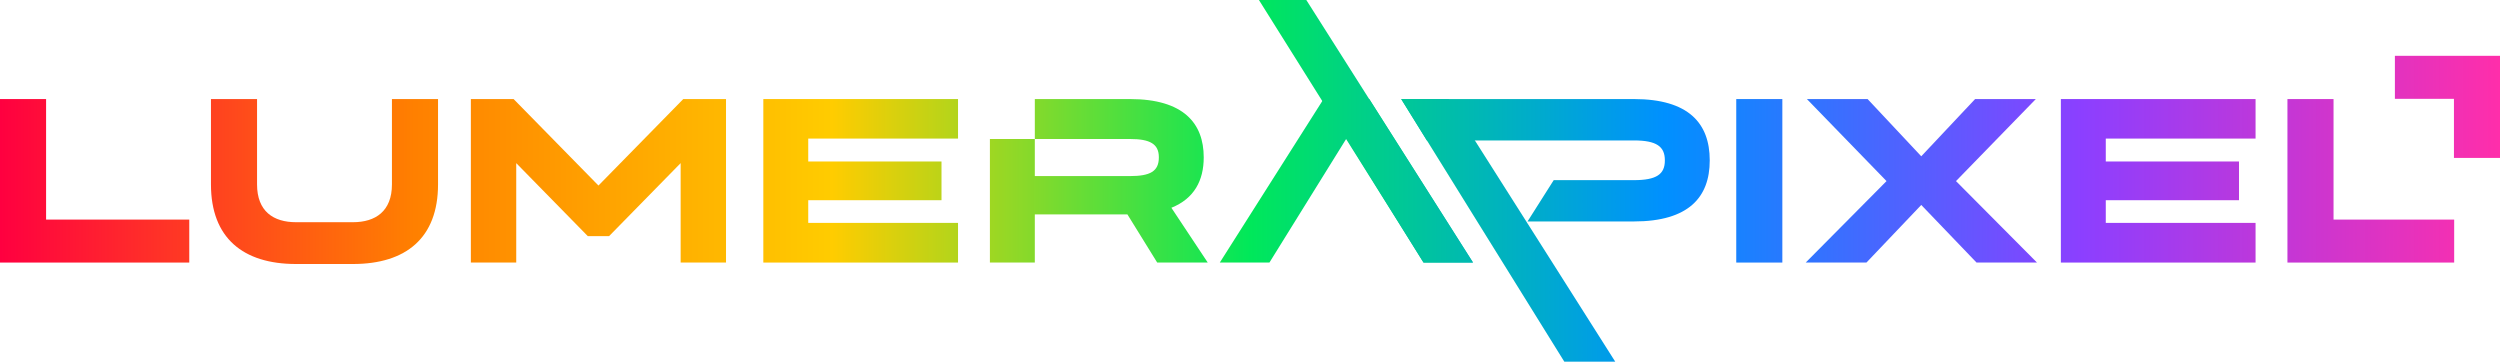
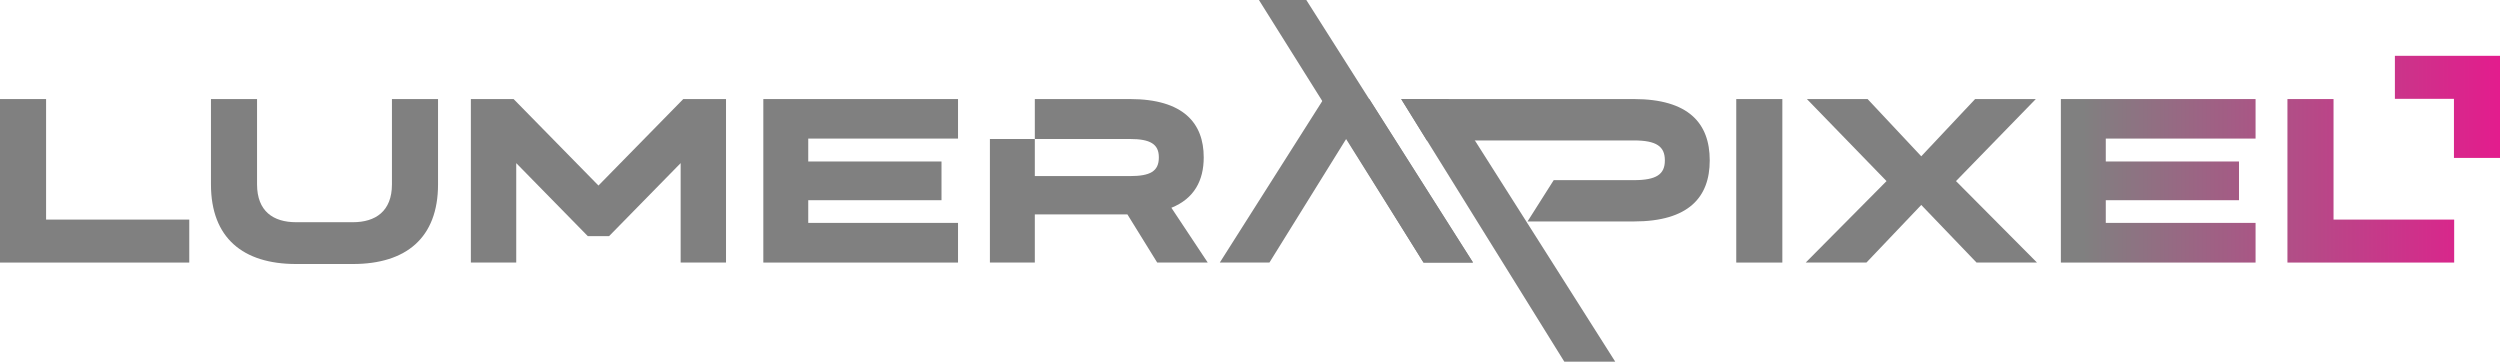
<svg xmlns="http://www.w3.org/2000/svg" id="Layer_2" data-name="Layer 2" viewBox="0 0 657.94 95.18">
  <defs>
    <linearGradient id="rainbow" gradientUnits="userSpaceOnUse" x1="0" y1="0" x2="657.94" y2="0">
-       <stop offset="0%" stop-color="#ff0040" />
-       <stop offset="16.6%" stop-color="#ff8000" />
-       <stop offset="33.3%" stop-color="#ffcc00" />
-       <stop offset="50%" stop-color="#00e85a" />
-       <stop offset="66.6%" stop-color="#0090ff" />
-       <stop offset="83.3%" stop-color="#8c3fff" />
-       <stop offset="100%" stop-color="#ff2eaa" />
+       <stop offset="0%" stop-color="#808080" />
+       <stop offset="16.6%" stop-color="#808080" />
+       <stop offset="33.3%" stop-color="#808080" />
+       <stop offset="50%" stop-color="#808080" />
+       <stop offset="66.6%" stop-color="#808080" />
+       <stop offset="83.3%" stop-color="#808080" />
+       <stop offset="100%" stop-color="#E31C8D" />
    </linearGradient>
    <style>
      .cls-1 {
        stroke-width: 0px;
        fill: url(#rainbow);
      }
    </style>
  </defs>
  <g id="Layer_2-2" data-name="Layer 2">
    <g>
      <g>
        <path class="cls-1" d="m12.13,57.79v-31.72H0v43.03h49.81v-11.31H12.13Z" />
        <path class="cls-1" d="m103.15,26.07v22.46c0,7.08-4.35,9.95-10.26,9.95h-14.98c-5.97,0-10.26-2.87-10.26-9.95v-22.46h-12.13v22.46c0,14.11,8.46,20.95,22.39,20.95h14.98c13.93,0,22.39-6.84,22.39-20.95v-22.46h-12.13Z" />
        <path class="cls-1" d="m179.82,26.07l-22.32,22.76-22.33-22.76h-11.25v43.03h11.94v-26.17l18.84,19.22h5.59l18.84-19.22v26.17h11.94V26.07h-11.25Z" />
        <path class="cls-1" d="m252.13,36.47v-10.4h-51.24v43.03h51.24v-10.44h-39.42v-5.97h35.07v-10.19h-35.07v-6.03h39.42Z" />
        <path class="cls-1" d="m308.28,54.68c6.03-2.42,8.51-7.21,8.51-13.24v-.06c0-8.89-5.28-15.31-19.4-15.31h-25.05v10.51h25.05c5.29,0,7.59,1.32,7.59,4.8v.06c0,3.66-2.3,4.9-7.59,4.9h-25.05v-9.76h-11.82v32.52h11.82v-12.67h24.37l7.84,12.67h13.3l-9.57-14.42Z" />
        <path class="cls-1" d="m456.94,26.07v43.03h12.13V26.07h-12.13Z" />
        <path class="cls-1" d="m514.77,47.66l21.01-21.59h-15.98l-14.17,15.06-14.12-15.06h-15.98l20.96,21.59-21.27,21.44h15.98l14.43-15.16,14.55,15.16h15.91l-21.32-21.44Z" />
        <path class="cls-1" d="m593.61,36.47v-10.4h-51.24v43.03h51.24v-10.44h-39.42v-5.97h35.06v-10.19h-35.06v-6.03h39.42Z" />
        <path class="cls-1" d="m614.13,57.79v-31.72h-12.13v43.03h43.88v-11.31h-31.75Z" />
        <polygon class="cls-1" points="360.38 26.08 387.68 69.1 374.63 69.1 354.35 36.45 334.08 69.1 321.02 69.1 348.32 26.08 360.38 26.08" />
        <path class="cls-1" d="m430.02,26.07h-61.25s0,.01,0,.01l2.58,4.16,4.16,6.72h54.5c5.97,0,8.14,1.61,8.14,5.22v.06c0,3.6-2.17,5.17-8.14,5.17h-21.11l-6.89,10.87h28c14.42,0,19.95-6.4,19.95-16.04v-.06c0-9.7-5.53-16.11-19.95-16.11Z" />
        <polygon class="cls-1" points="425.09 95.18 411.69 95.18 395.49 69.1 388.77 58.29 382.02 47.41 375.53 36.96 368.77 26.08 381.24 26.08 388.15 36.96 408.55 69.1 425.09 95.18" />
        <polygon class="cls-1" points="387.64 69.1 374.65 69.1 331.32 0 343.79 0 387.64 69.1" />
      </g>
      <path class="cls-1" d="m630.28,14.69v11.32h15.54v15.55h12.12V14.69h-27.66Z" />
    </g>
  </g>
</svg>
